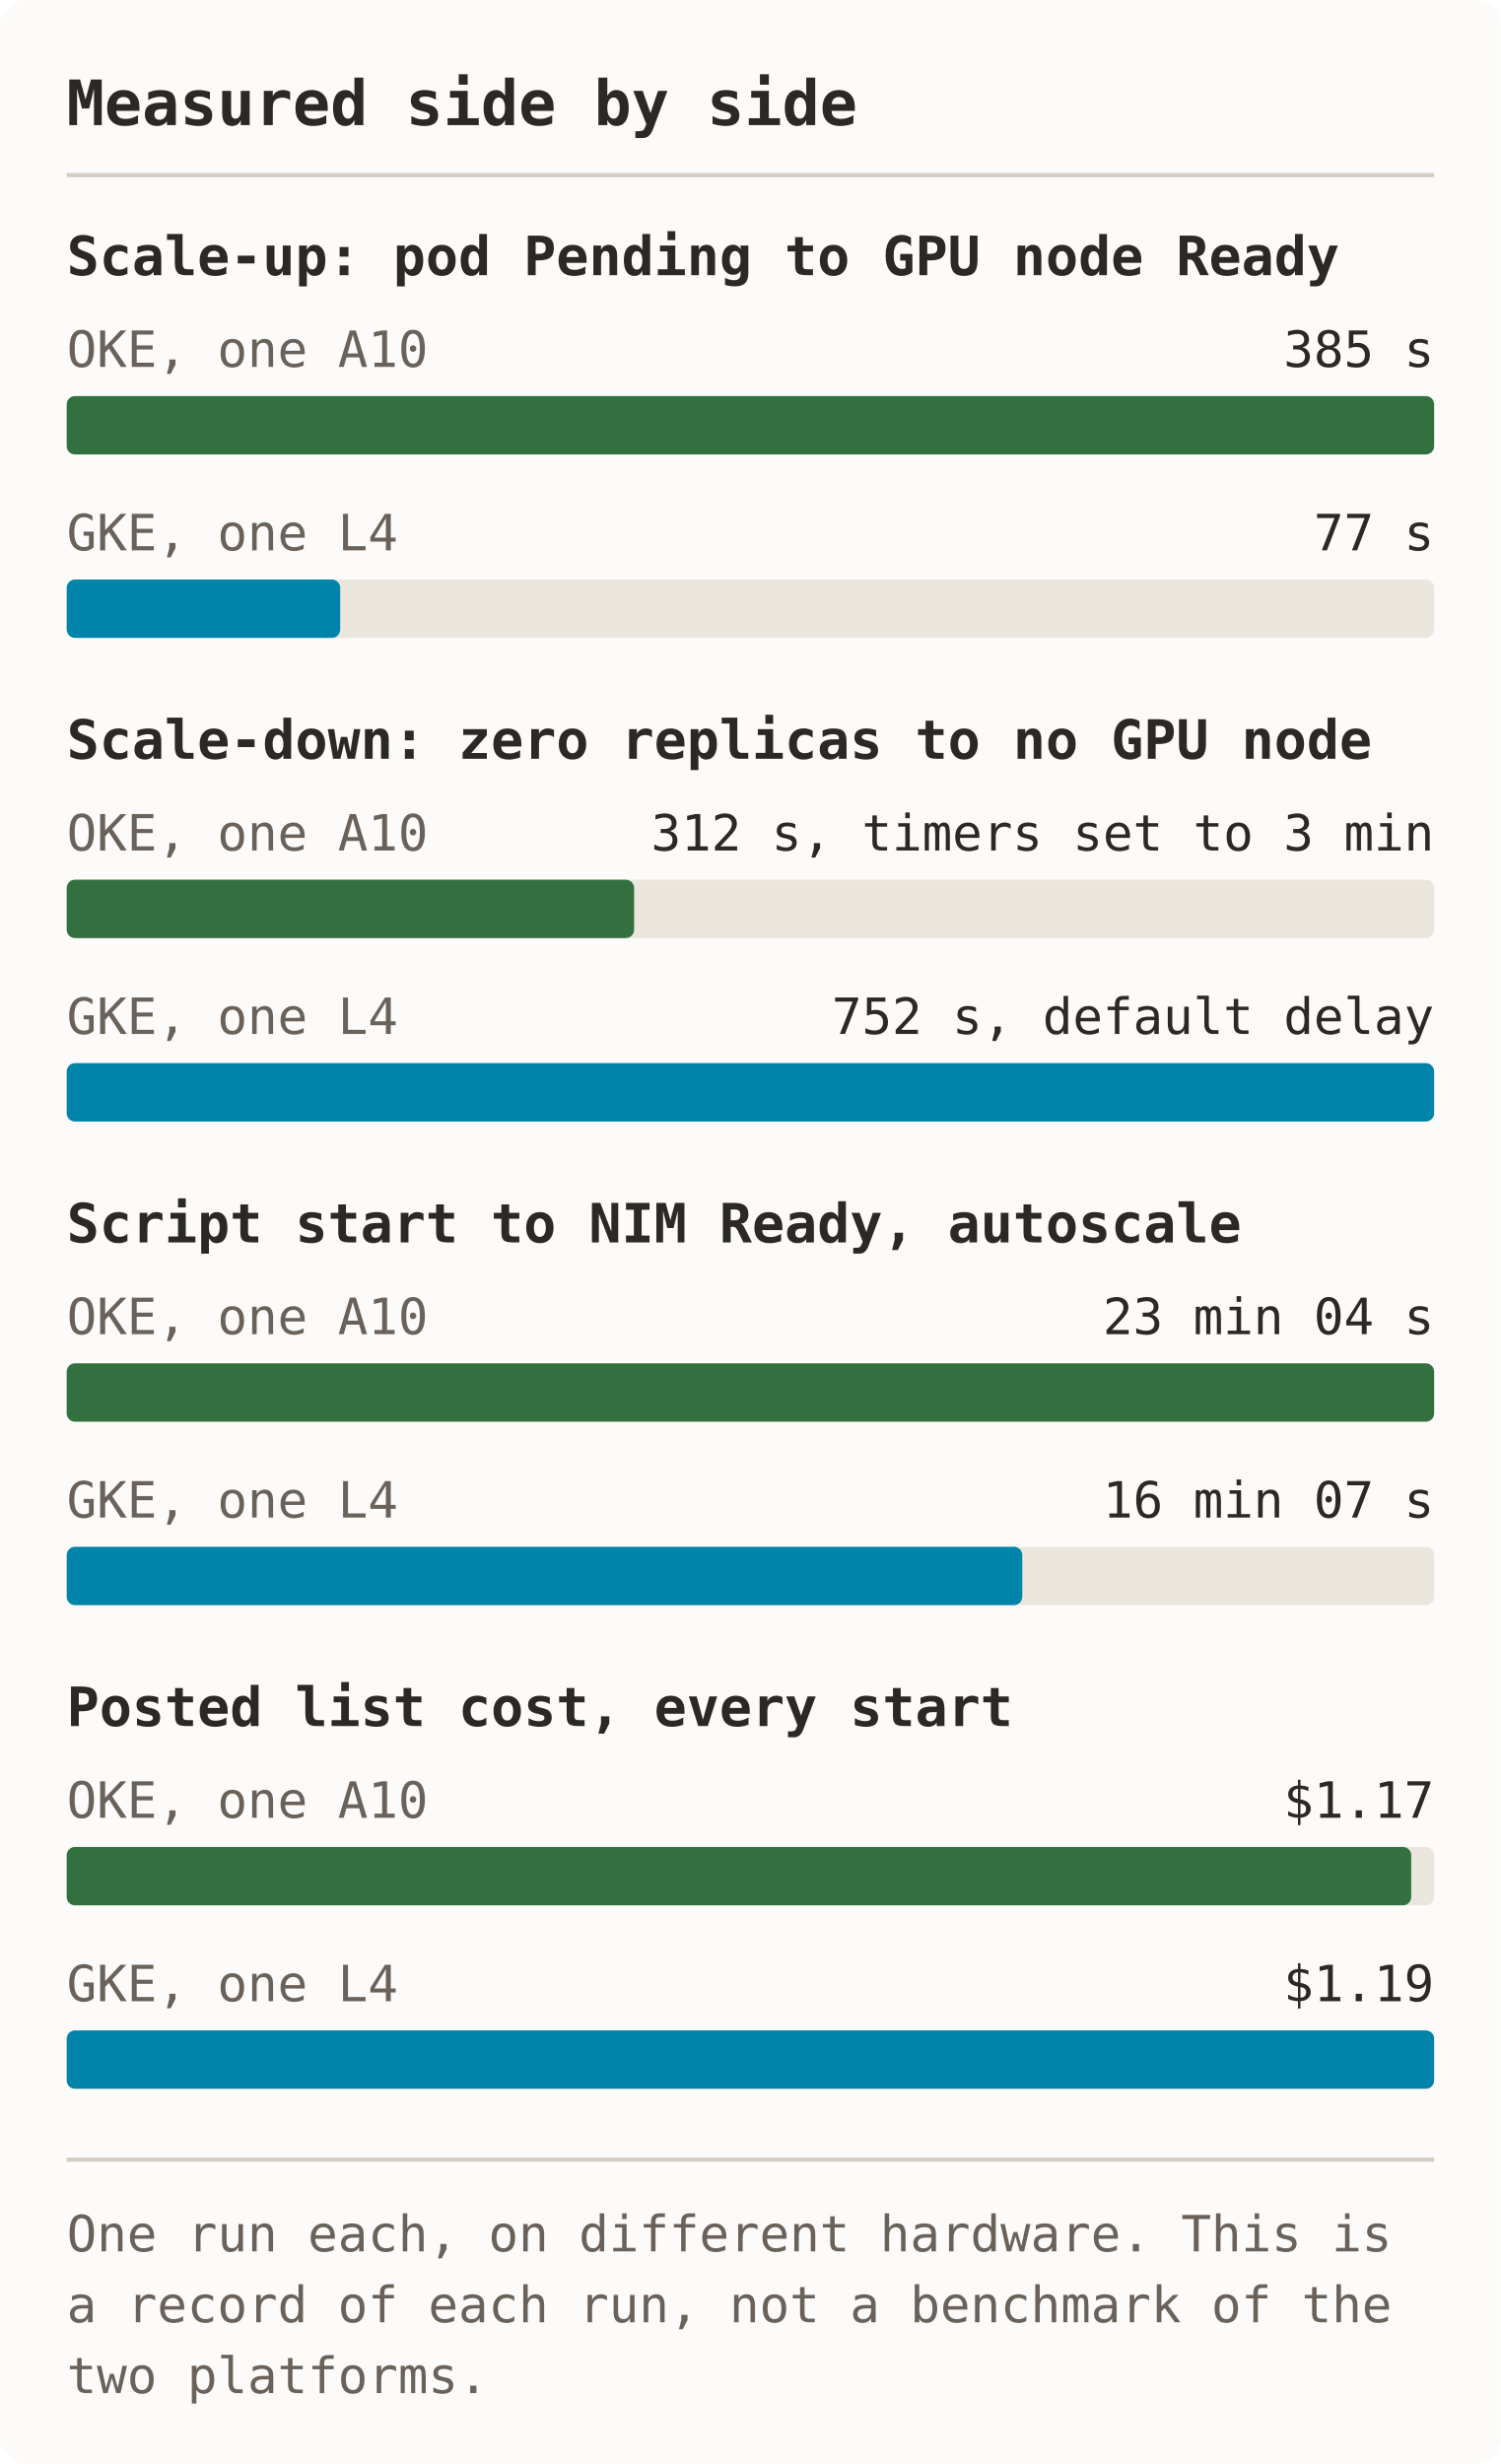
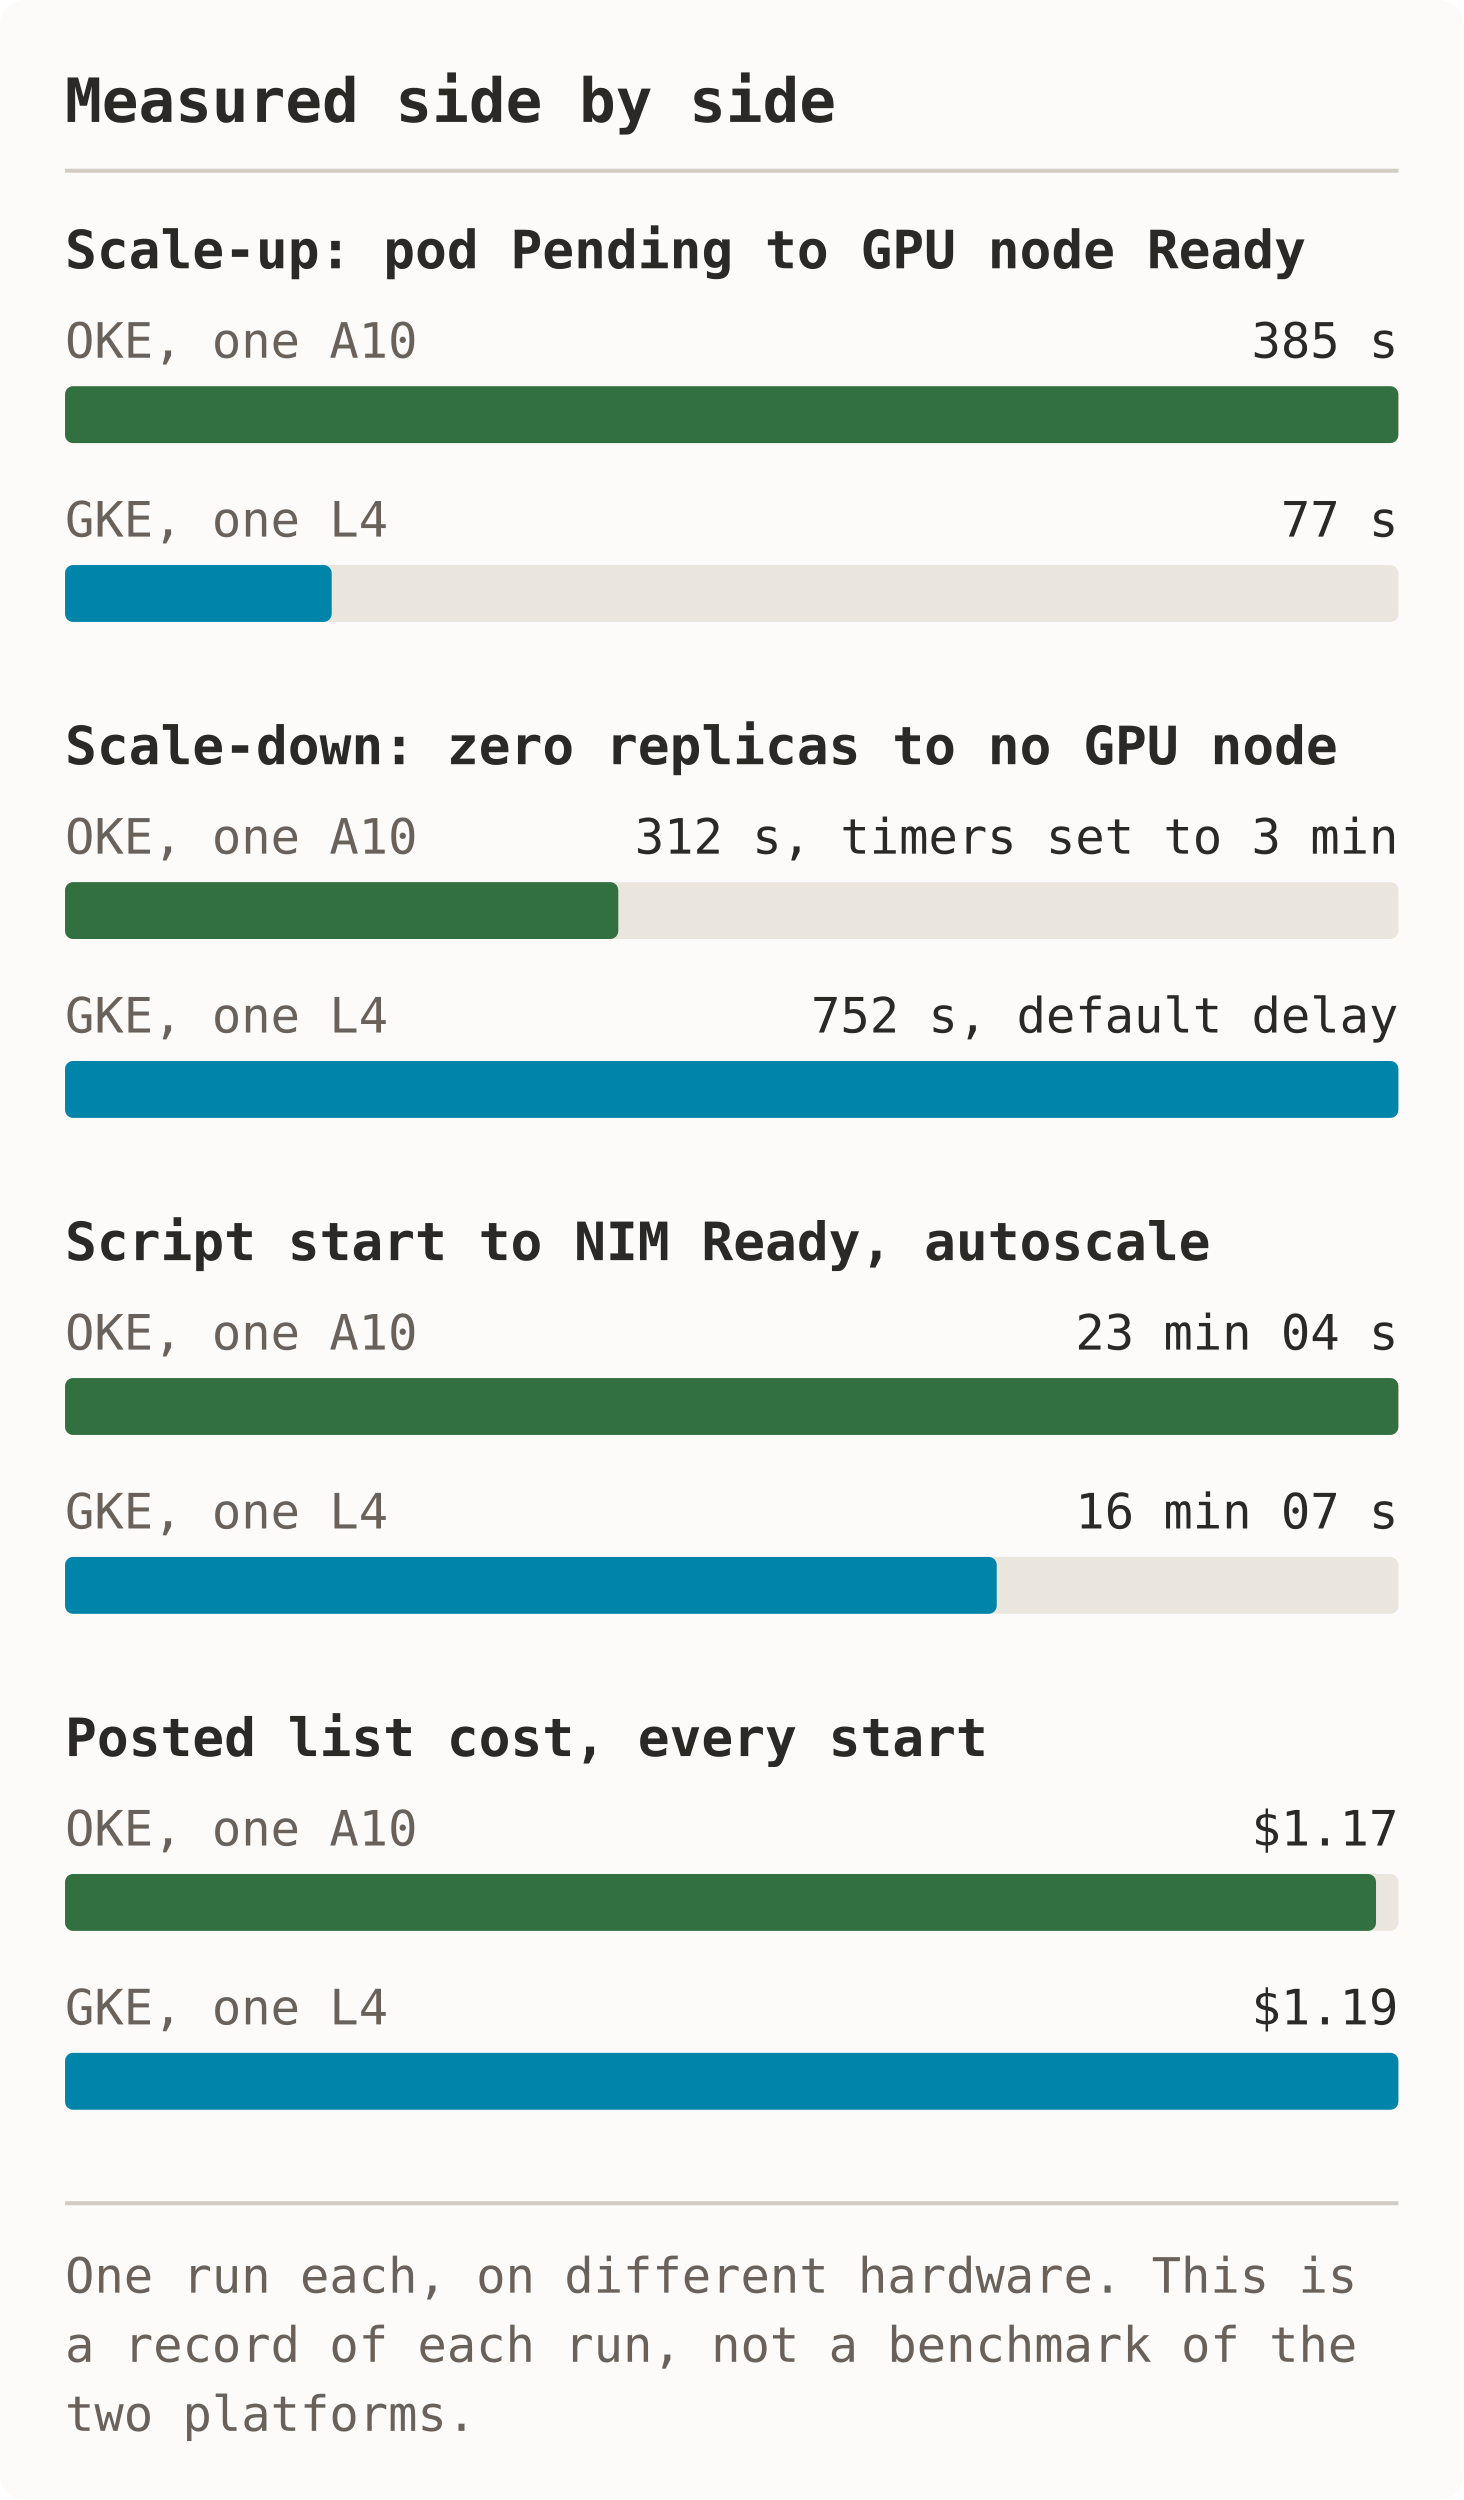
- <svg xmlns="http://www.w3.org/2000/svg" viewBox="0 0 360 591" role="img" font-family="ui-monospace, &quot;SFMono-Regular&quot;, &quot;SF Mono&quot;, Menlo, Consolas, monospace">
-   <rect width="360" height="591" rx="6" fill="#FCFBF9" />
+ <svg xmlns="http://www.w3.org/2000/svg" viewBox="0 0 360 615" role="img" font-family="ui-monospace, &quot;SFMono-Regular&quot;, &quot;SF Mono&quot;, Menlo, Consolas, monospace">
+   <rect width="360" height="615" rx="6" fill="#FCFBF9" />
  <text x="16" y="30" font-size="15" fill="#2B2926" font-weight="600">Measured side by side</text>
  <line x1="16" y1="42" x2="344" y2="42" stroke="#D2CCC3" />
  <text x="16" y="66" font-size="13" fill="#2B2926" font-weight="600">Scale-up: pod Pending to GPU node Ready</text>
  <text x="16" y="88" font-size="12" fill="#6A625A">OKE, one A10</text>
  <text x="344" y="88" font-size="12" fill="#2B2926" text-anchor="end">385 s</text>
  <rect x="16.0" y="95" width="328.0" height="14" rx="2" fill="#EBE6DD" />
  <rect x="16.0" y="95" width="328.0" height="14" rx="2" fill="#33703F" />
  <text x="16" y="132" font-size="12" fill="#6A625A">GKE, one L4</text>
  <text x="344" y="132" font-size="12" fill="#2B2926" text-anchor="end">77 s</text>
  <rect x="16.0" y="139" width="328.0" height="14" rx="2" fill="#EBE6DD" />
  <rect x="16.0" y="139" width="65.6" height="14" rx="2" fill="#0084A9" />
-   <text x="16" y="182" font-size="13" fill="#2B2926" font-weight="600">Scale-down: zero replicas to no GPU node</text>
-   <text x="16" y="204" font-size="12" fill="#6A625A">OKE, one A10</text>
-   <text x="344" y="204" font-size="12" fill="#2B2926" text-anchor="end">312 s, timers set to 3 min</text>
-   <rect x="16.0" y="211" width="328.0" height="14" rx="2" fill="#EBE6DD" />
-   <rect x="16.0" y="211" width="136.1" height="14" rx="2" fill="#33703F" />
-   <text x="16" y="248" font-size="12" fill="#6A625A">GKE, one L4</text>
-   <text x="344" y="248" font-size="12" fill="#2B2926" text-anchor="end">752 s, default delay</text>
-   <rect x="16.0" y="255" width="328.0" height="14" rx="2" fill="#EBE6DD" />
-   <rect x="16.0" y="255" width="328.0" height="14" rx="2" fill="#0084A9" />
-   <text x="16" y="298" font-size="13" fill="#2B2926" font-weight="600">Script start to NIM Ready, autoscale</text>
-   <text x="16" y="320" font-size="12" fill="#6A625A">OKE, one A10</text>
-   <text x="344" y="320" font-size="12" fill="#2B2926" text-anchor="end">23 min 04 s</text>
-   <rect x="16.0" y="327" width="328.0" height="14" rx="2" fill="#EBE6DD" />
-   <rect x="16.0" y="327" width="328.0" height="14" rx="2" fill="#33703F" />
-   <text x="16" y="364" font-size="12" fill="#6A625A">GKE, one L4</text>
-   <text x="344" y="364" font-size="12" fill="#2B2926" text-anchor="end">16 min 07 s</text>
-   <rect x="16.0" y="371" width="328.0" height="14" rx="2" fill="#EBE6DD" />
-   <rect x="16.0" y="371" width="229.2" height="14" rx="2" fill="#0084A9" />
-   <text x="16" y="414" font-size="13" fill="#2B2926" font-weight="600">Posted list cost, every start</text>
-   <text x="16" y="436" font-size="12" fill="#6A625A">OKE, one A10</text>
-   <text x="344" y="436" font-size="12" fill="#2B2926" text-anchor="end">$1.17</text>
-   <rect x="16.0" y="443" width="328.0" height="14" rx="2" fill="#EBE6DD" />
-   <rect x="16.0" y="443" width="322.5" height="14" rx="2" fill="#33703F" />
-   <text x="16" y="480" font-size="12" fill="#6A625A">GKE, one L4</text>
-   <text x="344" y="480" font-size="12" fill="#2B2926" text-anchor="end">$1.19</text>
-   <rect x="16.0" y="487" width="328.0" height="14" rx="2" fill="#EBE6DD" />
-   <rect x="16.0" y="487" width="328.0" height="14" rx="2" fill="#0084A9" />
-   <line x1="16" y1="518" x2="344" y2="518" stroke="#D2CCC3" />
-   <text x="16" y="540" font-size="12" fill="#6A625A">One run each, on different hardware. This is</text>
-   <text x="16" y="557" font-size="12" fill="#6A625A">a record of each run, not a benchmark of the</text>
-   <text x="16" y="574" font-size="12" fill="#6A625A">two platforms.</text>
+   <text x="16" y="188" font-size="13" fill="#2B2926" font-weight="600">Scale-down: zero replicas to no GPU node</text>
+   <text x="16" y="210" font-size="12" fill="#6A625A">OKE, one A10</text>
+   <text x="344" y="210" font-size="12" fill="#2B2926" text-anchor="end">312 s, timers set to 3 min</text>
+   <rect x="16.0" y="217" width="328.0" height="14" rx="2" fill="#EBE6DD" />
+   <rect x="16.0" y="217" width="136.1" height="14" rx="2" fill="#33703F" />
+   <text x="16" y="254" font-size="12" fill="#6A625A">GKE, one L4</text>
+   <text x="344" y="254" font-size="12" fill="#2B2926" text-anchor="end">752 s, default delay</text>
+   <rect x="16.0" y="261" width="328.0" height="14" rx="2" fill="#EBE6DD" />
+   <rect x="16.0" y="261" width="328.0" height="14" rx="2" fill="#0084A9" />
+   <text x="16" y="310" font-size="13" fill="#2B2926" font-weight="600">Script start to NIM Ready, autoscale</text>
+   <text x="16" y="332" font-size="12" fill="#6A625A">OKE, one A10</text>
+   <text x="344" y="332" font-size="12" fill="#2B2926" text-anchor="end">23 min 04 s</text>
+   <rect x="16.0" y="339" width="328.0" height="14" rx="2" fill="#EBE6DD" />
+   <rect x="16.0" y="339" width="328.0" height="14" rx="2" fill="#33703F" />
+   <text x="16" y="376" font-size="12" fill="#6A625A">GKE, one L4</text>
+   <text x="344" y="376" font-size="12" fill="#2B2926" text-anchor="end">16 min 07 s</text>
+   <rect x="16.0" y="383" width="328.0" height="14" rx="2" fill="#EBE6DD" />
+   <rect x="16.0" y="383" width="229.2" height="14" rx="2" fill="#0084A9" />
+   <text x="16" y="432" font-size="13" fill="#2B2926" font-weight="600">Posted list cost, every start</text>
+   <text x="16" y="454" font-size="12" fill="#6A625A">OKE, one A10</text>
+   <text x="344" y="454" font-size="12" fill="#2B2926" text-anchor="end">$1.17</text>
+   <rect x="16.0" y="461" width="328.0" height="14" rx="2" fill="#EBE6DD" />
+   <rect x="16.0" y="461" width="322.5" height="14" rx="2" fill="#33703F" />
+   <text x="16" y="498" font-size="12" fill="#6A625A">GKE, one L4</text>
+   <text x="344" y="498" font-size="12" fill="#2B2926" text-anchor="end">$1.19</text>
+   <rect x="16.0" y="505" width="328.0" height="14" rx="2" fill="#EBE6DD" />
+   <rect x="16.0" y="505" width="328.0" height="14" rx="2" fill="#0084A9" />
+   <line x1="16" y1="542" x2="344" y2="542" stroke="#D2CCC3" />
+   <text x="16" y="564" font-size="12" fill="#6A625A">One run each, on different hardware. This is</text>
+   <text x="16" y="581" font-size="12" fill="#6A625A">a record of each run, not a benchmark of the</text>
+   <text x="16" y="598" font-size="12" fill="#6A625A">two platforms.</text>
</svg>
